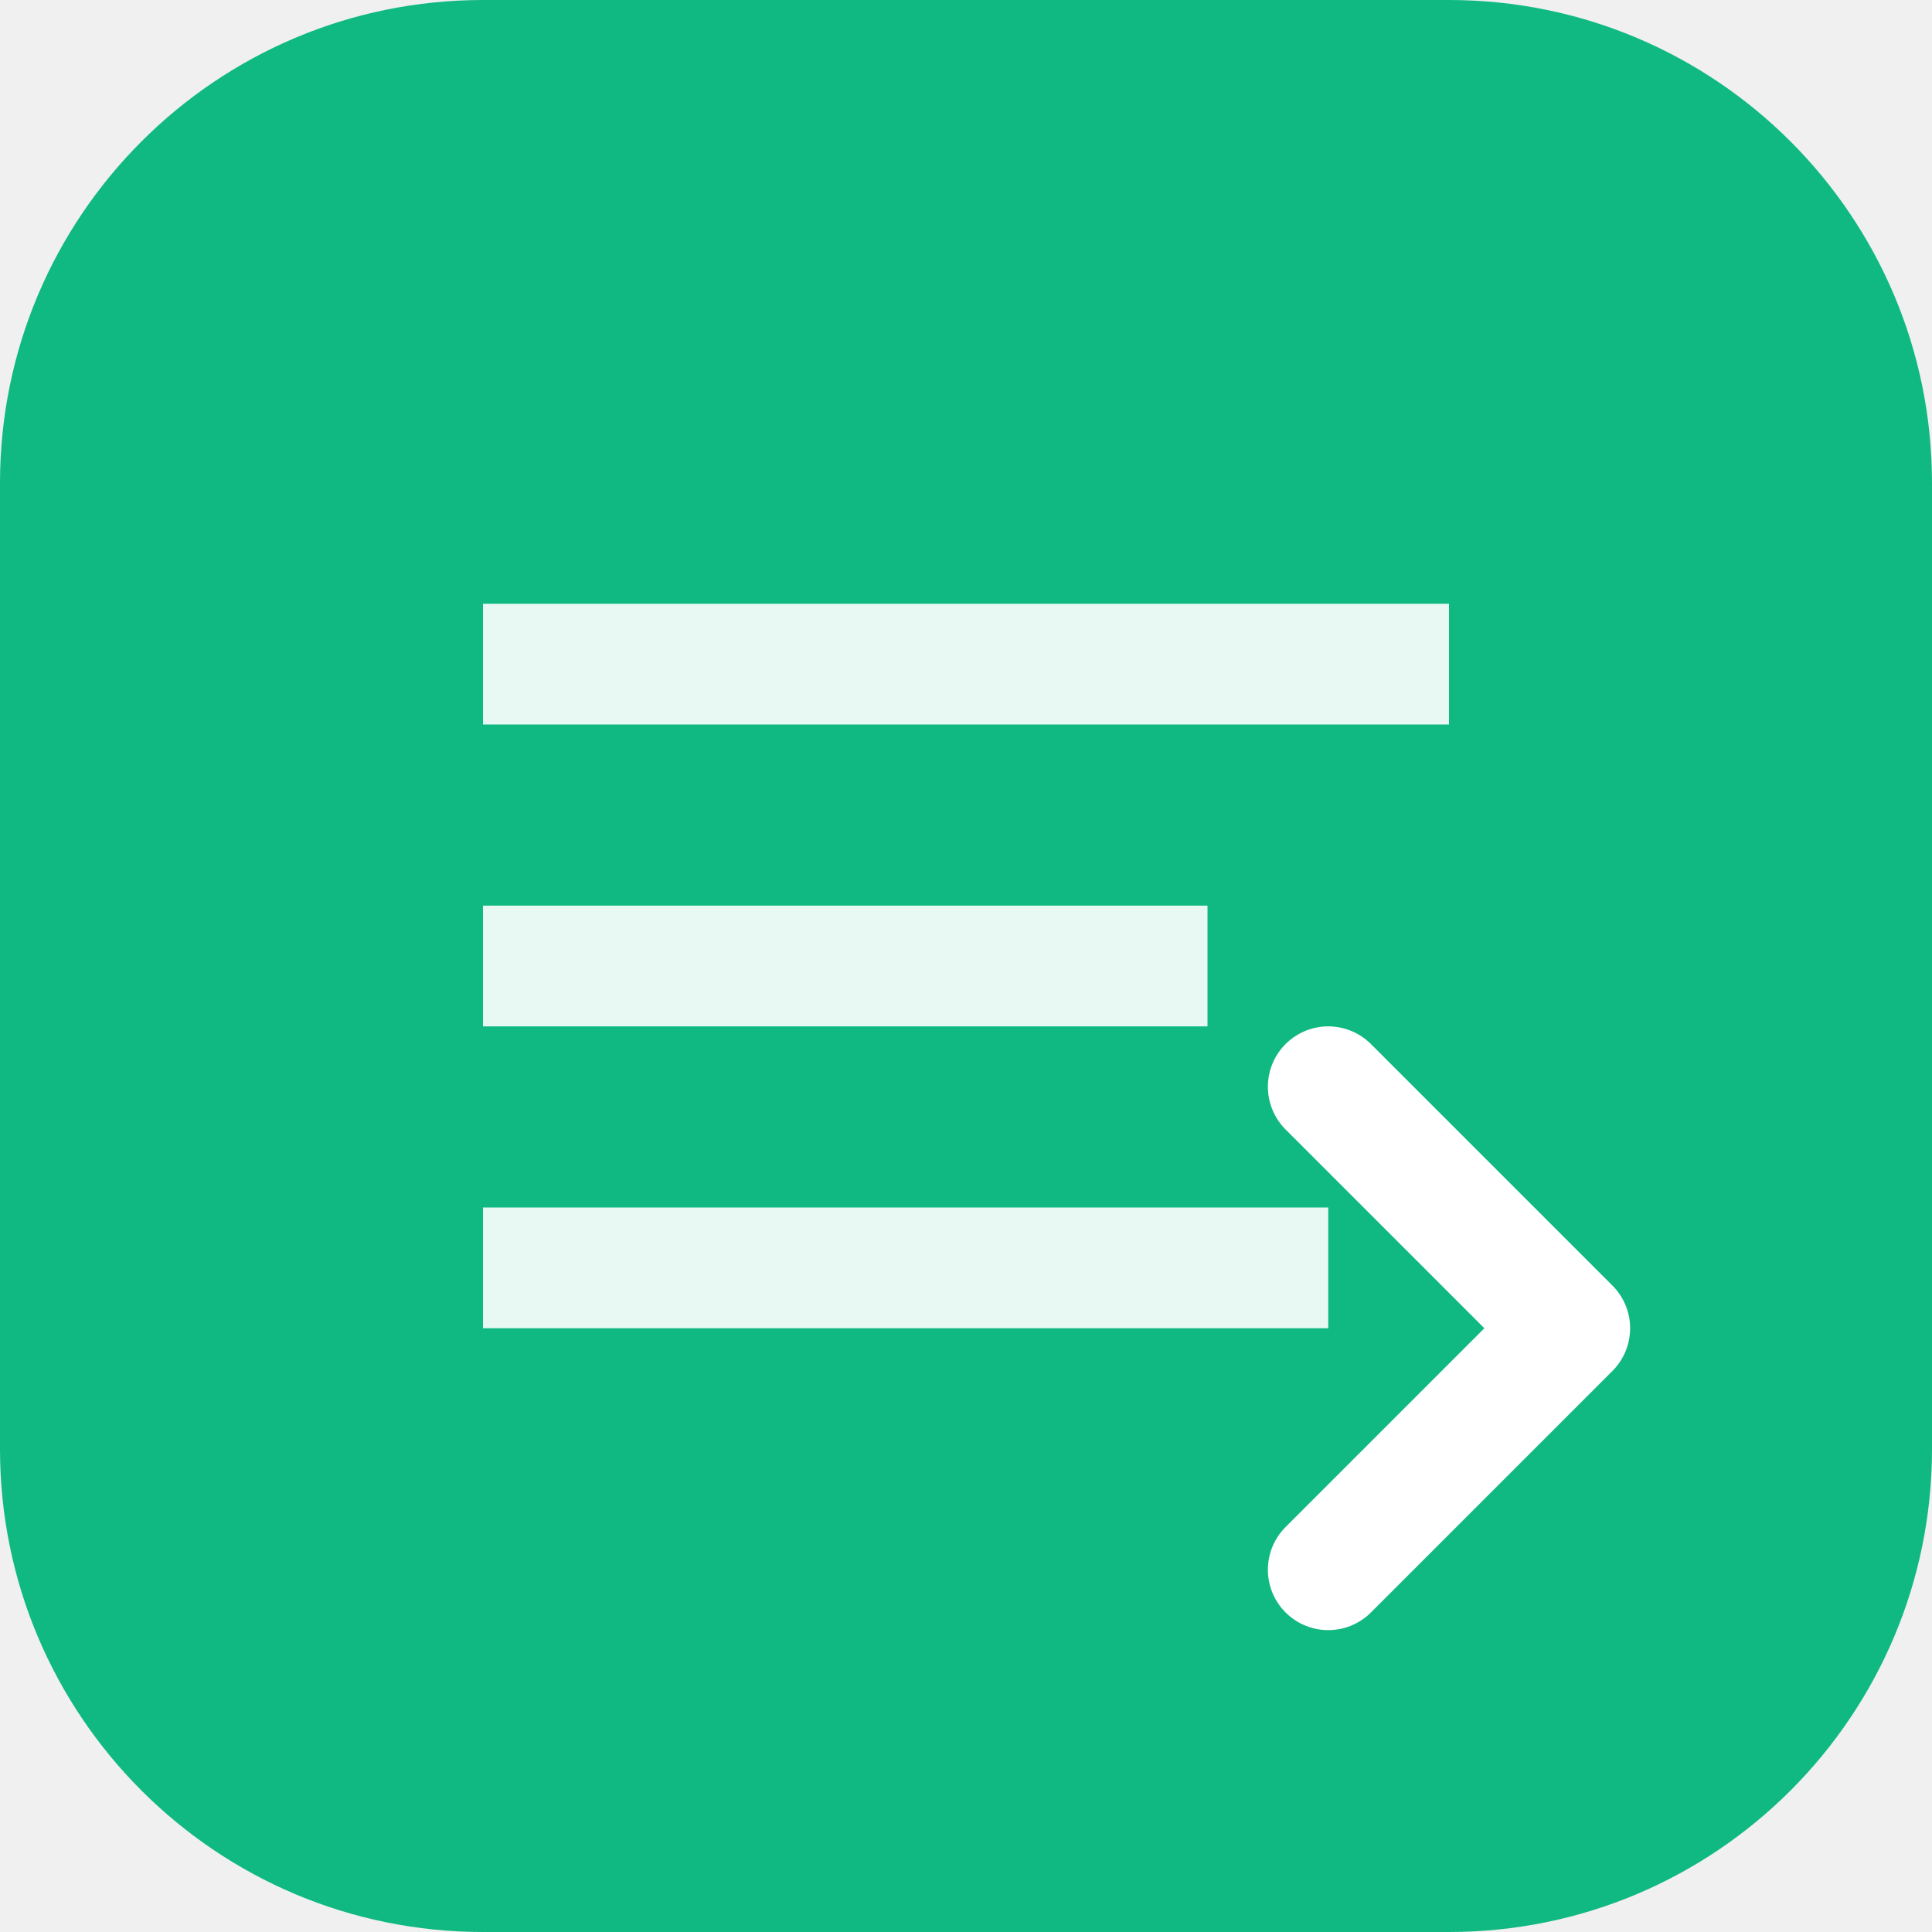
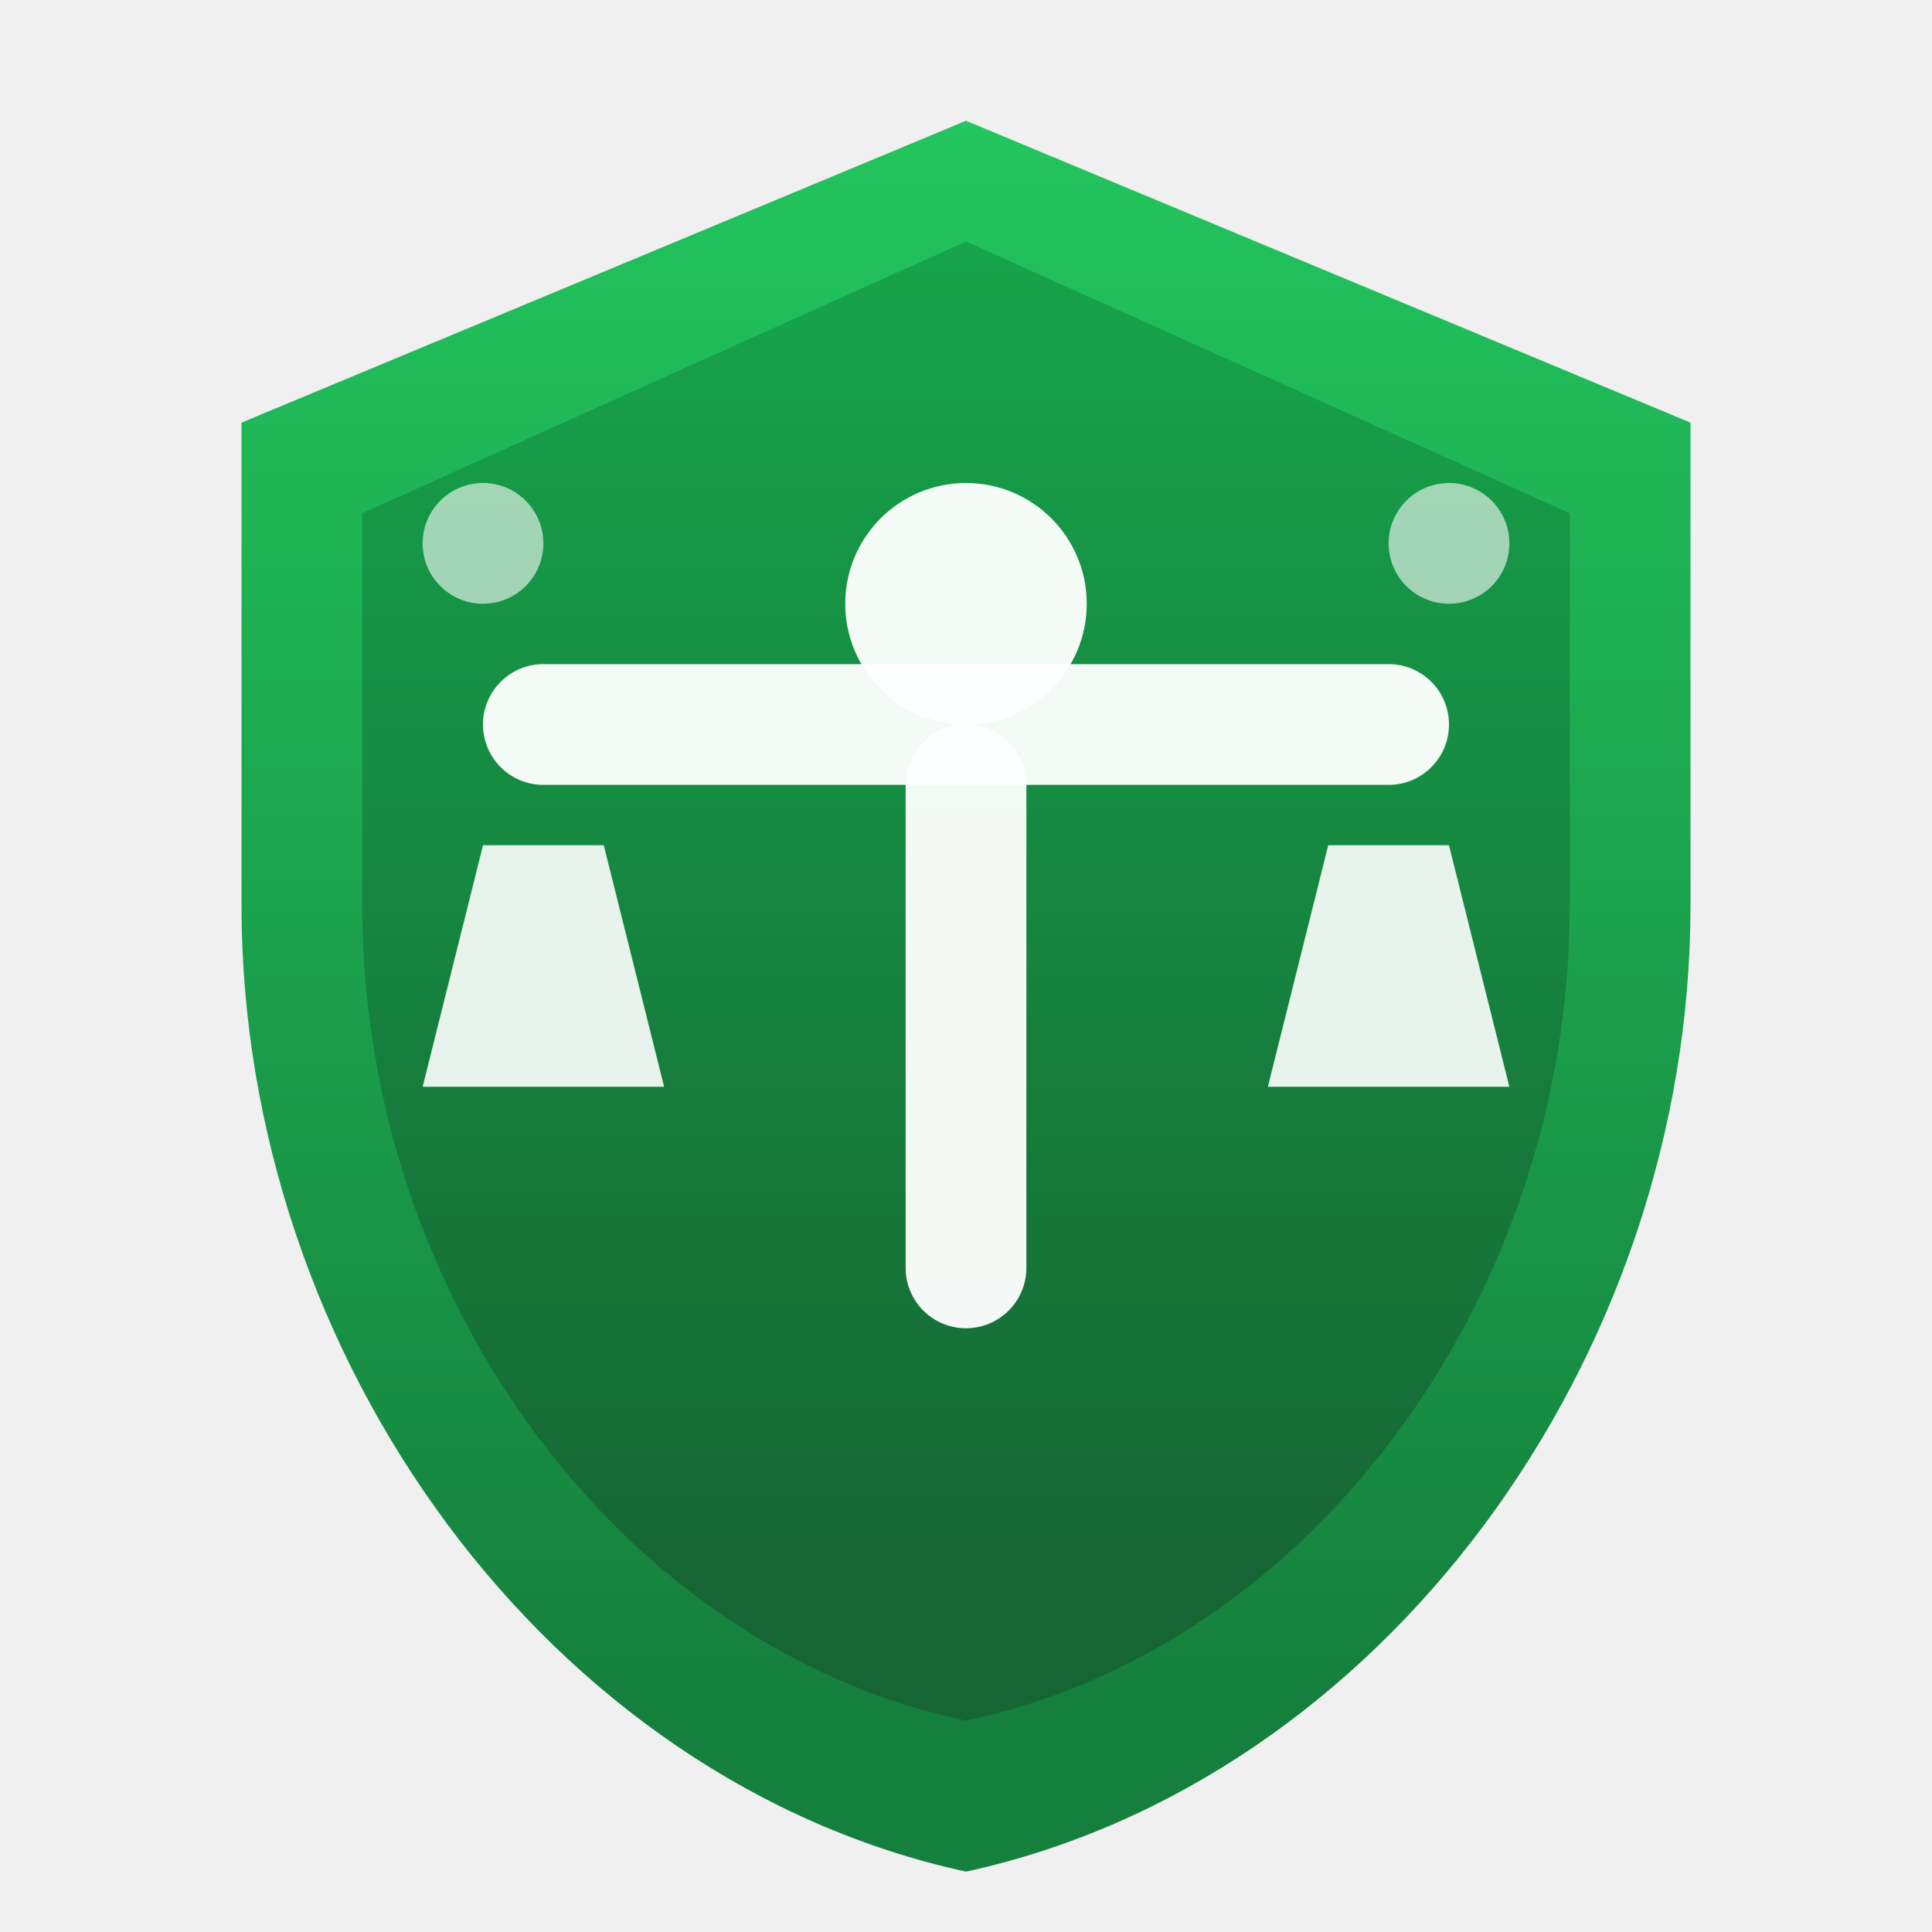
<svg xmlns="http://www.w3.org/2000/svg" viewBox="0 0 32 32" fill="none">
-   <rect width="32" height="32" rx="8" fill="#10b981" />
-   <path d="M8 10h16v2H8zM8 15h12v2H8zM8 20h14v2H8z" fill="white" opacity="0.9" />
-   <path d="M22 18l4 4-4 4" stroke="white" stroke-width="2" stroke-linecap="round" stroke-linejoin="round" />
+   <path d="M16 2L4 7v8c0 7.5 5.1 14.5 12 16 6.9-1.5 12-8.5 12-16V7L16 2z" fill="url(#shieldGradient)" />
+   <path d="M16 4L6 8.5v6.5c0 6.5 4.3 12.3 10 13.5 5.7-1.2 10-7 10-13.5V8.5L16 4z" fill="url(#innerGradient)" opacity="0.95" />
+   <g transform="translate(16, 14)">
+     <rect x="-1" y="-2" width="2" height="10" rx="1" fill="white" opacity="0.95" />
+     <rect x="-8" y="-3" width="16" height="2" rx="1" fill="white" opacity="0.95" />
+     <path d="M-8 0 L-6 0 L-5 4 L-9 4 Z" fill="white" opacity="0.9" />
+     <path d="M8 0 L6 0 L5 4 L9 4 Z" fill="white" opacity="0.9" />
+     <circle cx="0" cy="-4" r="2" fill="white" opacity="0.95" />
+   </g>
+   <circle cx="8" cy="9" r="1" fill="white" opacity="0.6" />
+   <circle cx="24" cy="9" r="1" fill="white" opacity="0.6" />
+   <defs>
+     <linearGradient id="shieldGradient" x1="16" y1="2" x2="16" y2="28" gradientUnits="userSpaceOnUse">
+       <stop offset="0%" stop-color="#22c55e" />
+       <stop offset="100%" stop-color="#15803d" />
+     </linearGradient>
+     <linearGradient id="innerGradient" x1="16" y1="4" x2="16" y2="26" gradientUnits="userSpaceOnUse">
+       <stop offset="0%" stop-color="#16a34a" />
+       <stop offset="100%" stop-color="#166534" />
+     </linearGradient>
+   </defs>
</svg>
